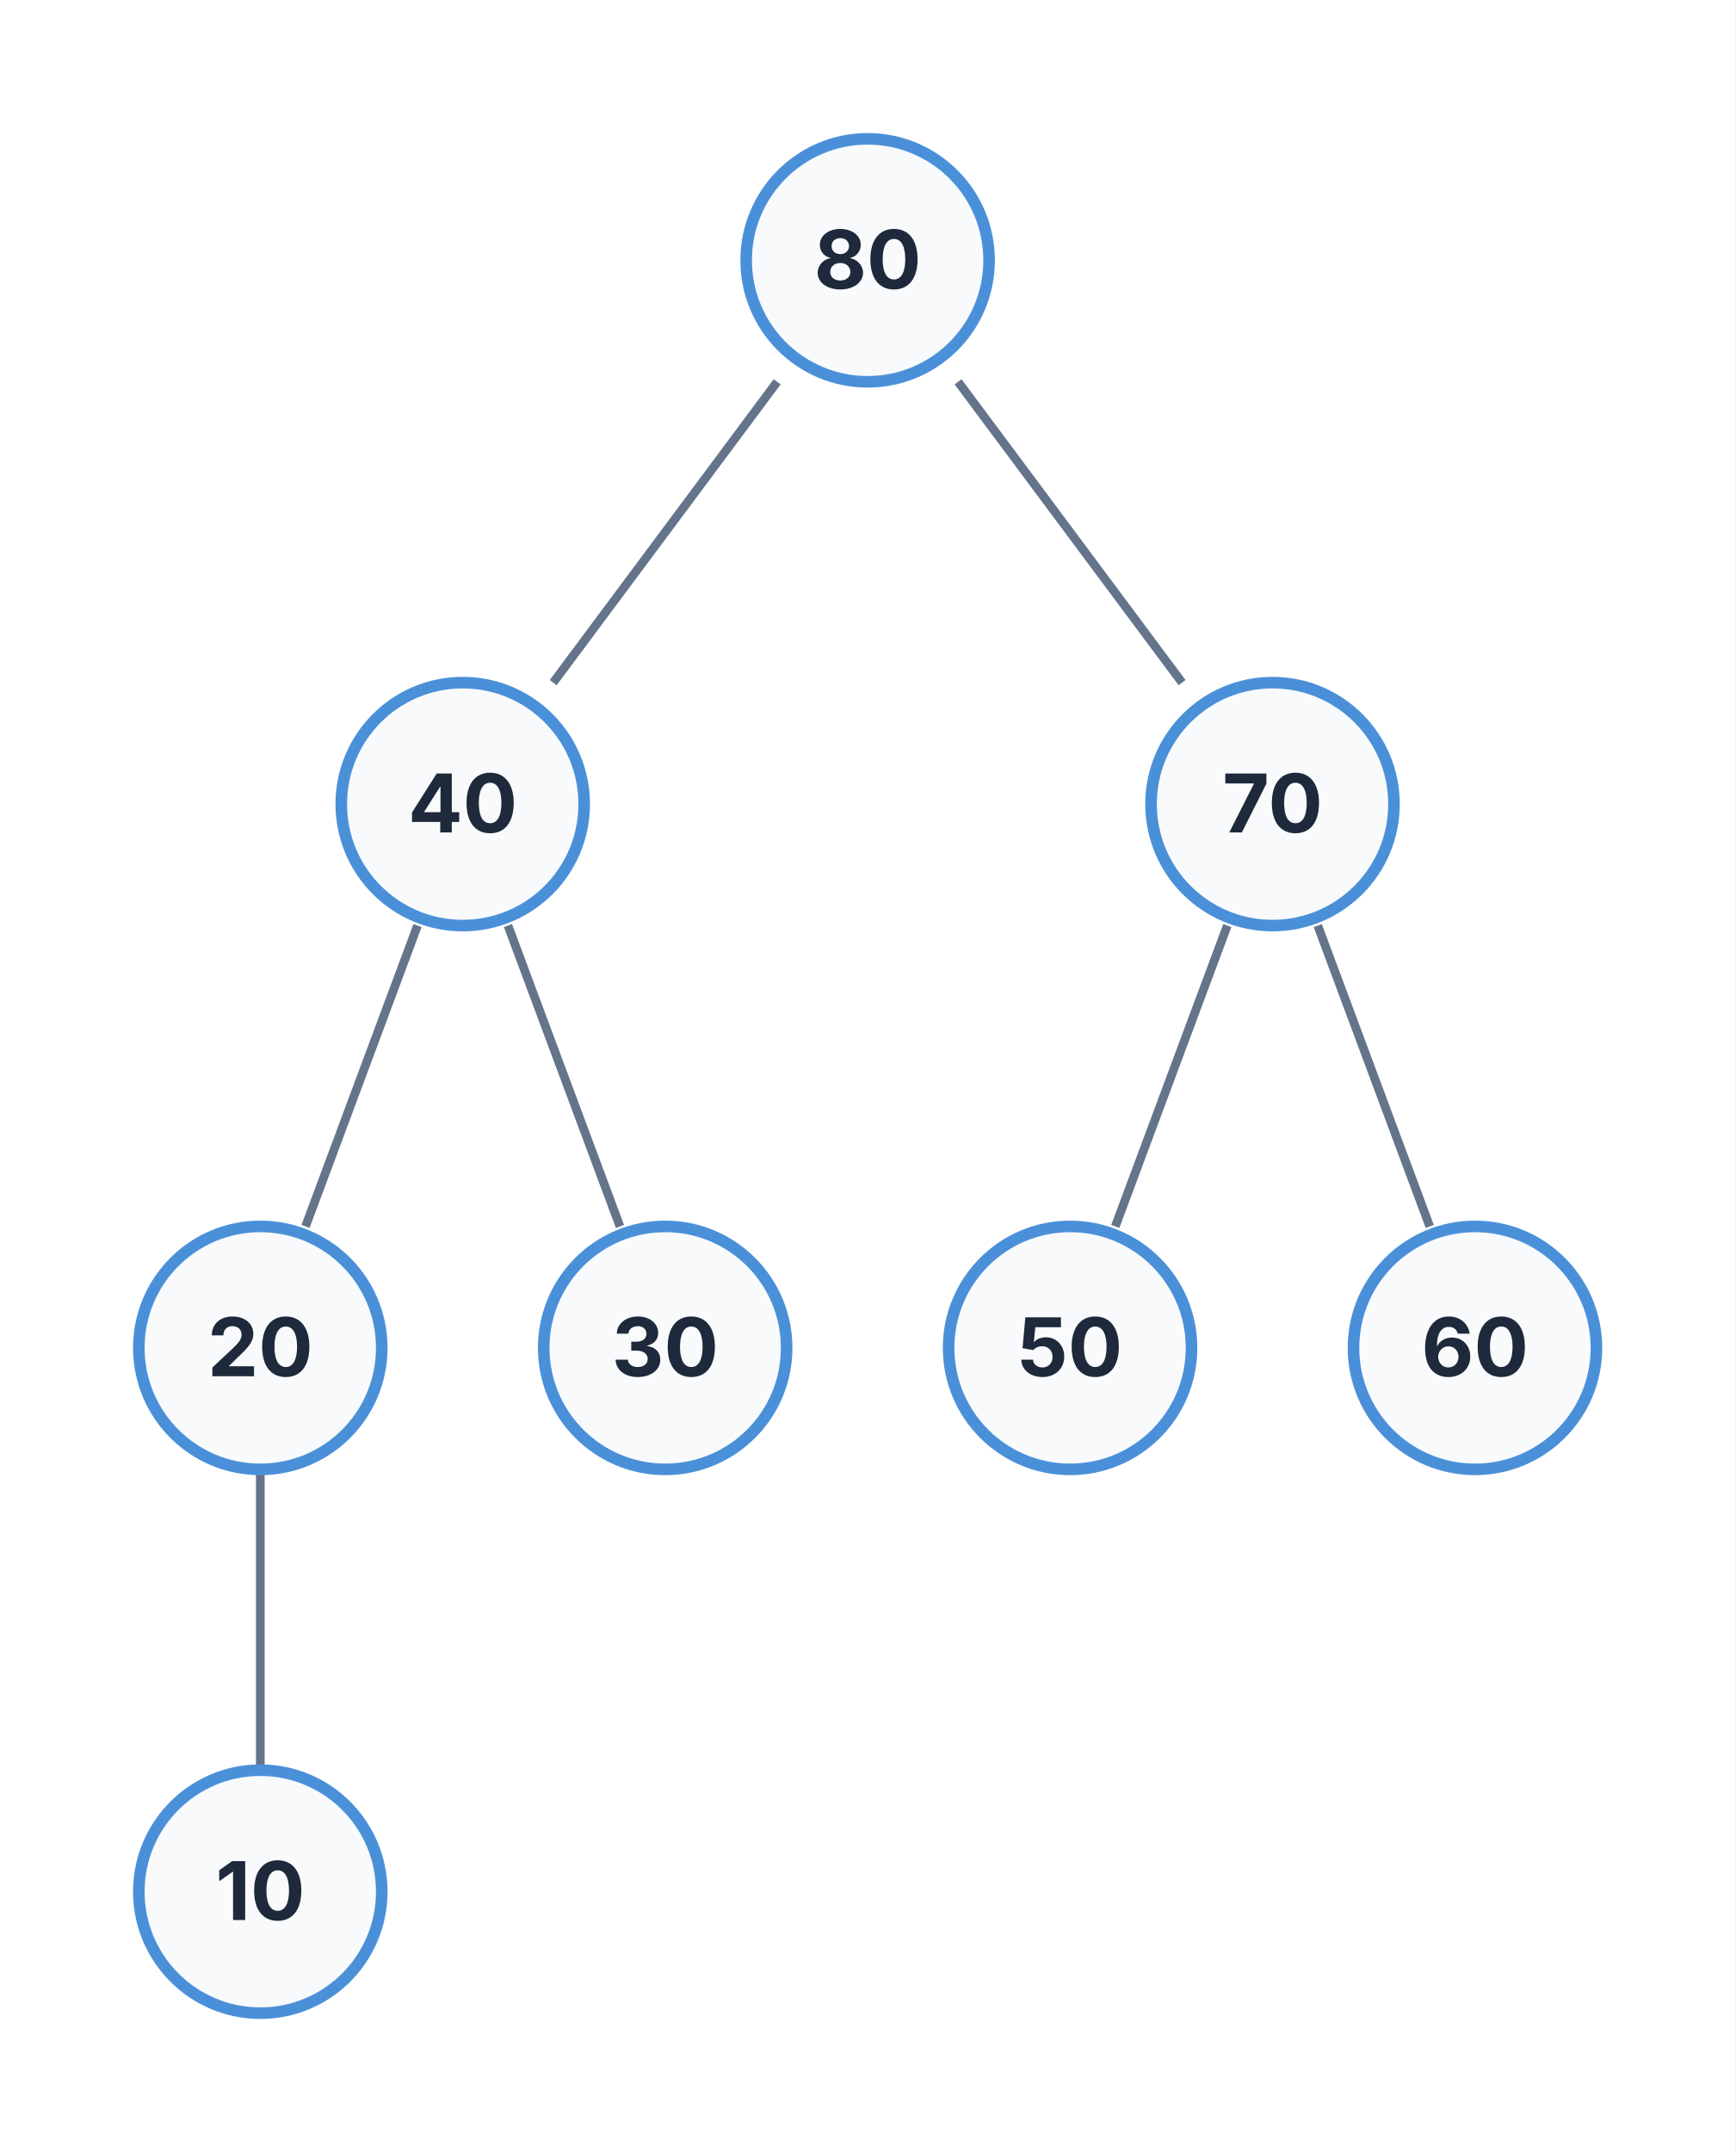
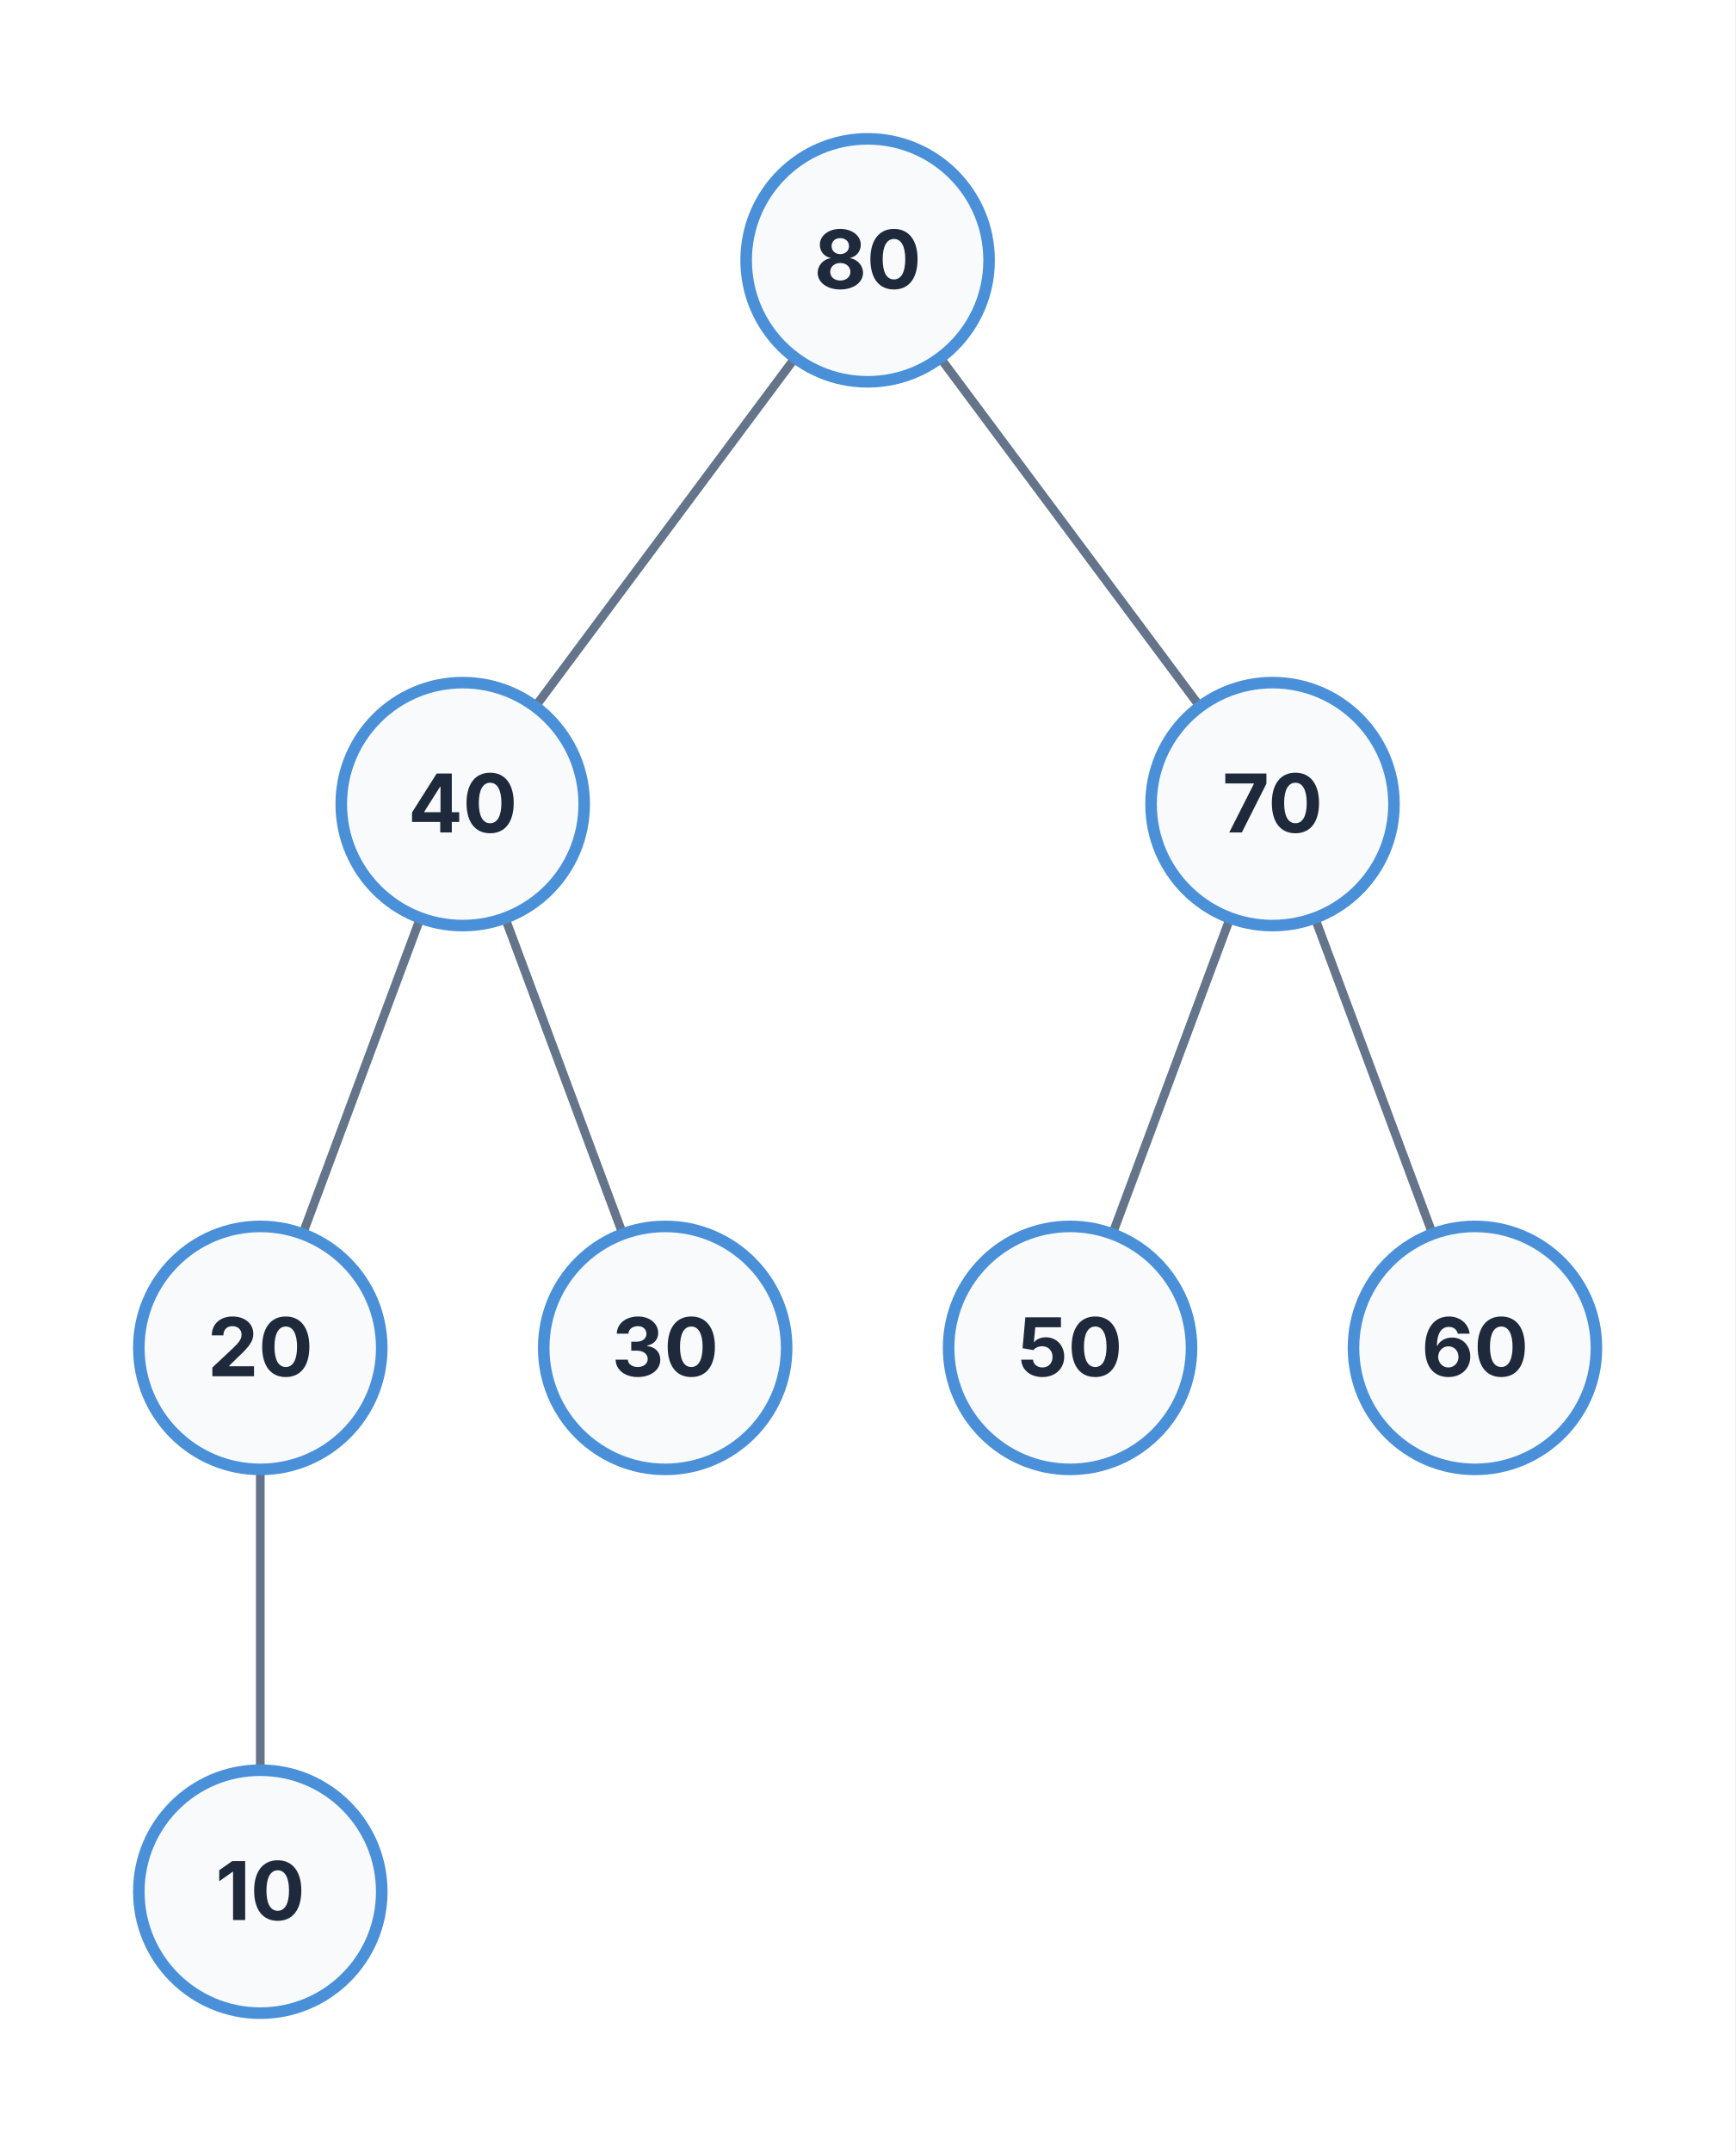
<svg xmlns="http://www.w3.org/2000/svg" viewBox="0 0 300 372" width="300" height="372">
  <rect x="0" y="0" width="300" height="372" fill="#FFFFFF" />
-   <path d="M 134.36 66 L 95.64 118" stroke="#64748B" stroke-width="1.5" fill="none" />
-   <path d="M 165.64 66 L 204.36 118" stroke="#64748B" stroke-width="1.5" fill="none" />
-   <path d="M 72.18 160 L 52.82 212" stroke="#64748B" stroke-width="1.5" fill="none" />
-   <path d="M 87.82 160 L 107.18 212" stroke="#64748B" stroke-width="1.5" fill="none" />
+   <path d="M 137.46 61.84 L 92.54 122.16" stroke="#64748B" stroke-width="1.5" fill="none" />
+   <path d="M 162.54 61.84 L 207.46 122.16" stroke="#64748B" stroke-width="1.5" fill="none" />
+   <path d="M 72.67 158.68 L 52.33 213.32" stroke="#64748B" stroke-width="1.5" fill="none" />
+   <path d="M 87.33 158.68 L 107.67 213.32" stroke="#64748B" stroke-width="1.5" fill="none" />
  <path d="M 45 254 L 45 306" stroke="#64748B" stroke-width="1.5" fill="none" />
-   <path d="M 212.18 160 L 192.82 212" stroke="#64748B" stroke-width="1.5" fill="none" />
-   <path d="M 227.82 160 L 247.18 212" stroke="#64748B" stroke-width="1.5" fill="none" />
+   <path d="M 212.67 158.68 L 192.33 213.32" stroke="#64748B" stroke-width="1.5" fill="none" />
+   <path d="M 227.33 158.68 L 247.67 213.32" stroke="#64748B" stroke-width="1.5" fill="none" />
  <circle cx="150" cy="45" r="21" fill="#F8FAFC" stroke="#4A90D9" stroke-width="2" />
  <text x="150" y="49.9" font-size="14" font-family="Inter, system-ui, -apple-system, sans-serif" fill="#1E293B" text-anchor="middle" font-weight="bold">80</text>
  <circle cx="80" cy="139" r="21" fill="#F8FAFC" stroke="#4A90D9" stroke-width="2" />
  <text x="80" y="143.9" font-size="14" font-family="Inter, system-ui, -apple-system, sans-serif" fill="#1E293B" text-anchor="middle" font-weight="bold">40</text>
  <circle cx="45" cy="233" r="21" fill="#F8FAFC" stroke="#4A90D9" stroke-width="2" />
  <text x="45" y="237.9" font-size="14" font-family="Inter, system-ui, -apple-system, sans-serif" fill="#1E293B" text-anchor="middle" font-weight="bold">20</text>
  <circle cx="45" cy="327" r="21" fill="#F8FAFC" stroke="#4A90D9" stroke-width="2" />
  <text x="45" y="331.9" font-size="14" font-family="Inter, system-ui, -apple-system, sans-serif" fill="#1E293B" text-anchor="middle" font-weight="bold">10</text>
  <circle cx="115" cy="233" r="21" fill="#F8FAFC" stroke="#4A90D9" stroke-width="2" />
  <text x="115" y="237.9" font-size="14" font-family="Inter, system-ui, -apple-system, sans-serif" fill="#1E293B" text-anchor="middle" font-weight="bold">30</text>
  <circle cx="220" cy="139" r="21" fill="#F8FAFC" stroke="#4A90D9" stroke-width="2" />
  <text x="220" y="143.9" font-size="14" font-family="Inter, system-ui, -apple-system, sans-serif" fill="#1E293B" text-anchor="middle" font-weight="bold">70</text>
  <circle cx="185" cy="233" r="21" fill="#F8FAFC" stroke="#4A90D9" stroke-width="2" />
  <text x="185" y="237.9" font-size="14" font-family="Inter, system-ui, -apple-system, sans-serif" fill="#1E293B" text-anchor="middle" font-weight="bold">50</text>
  <circle cx="255" cy="233" r="21" fill="#F8FAFC" stroke="#4A90D9" stroke-width="2" />
  <text x="255" y="237.9" font-size="14" font-family="Inter, system-ui, -apple-system, sans-serif" fill="#1E293B" text-anchor="middle" font-weight="bold">60</text>
</svg>
